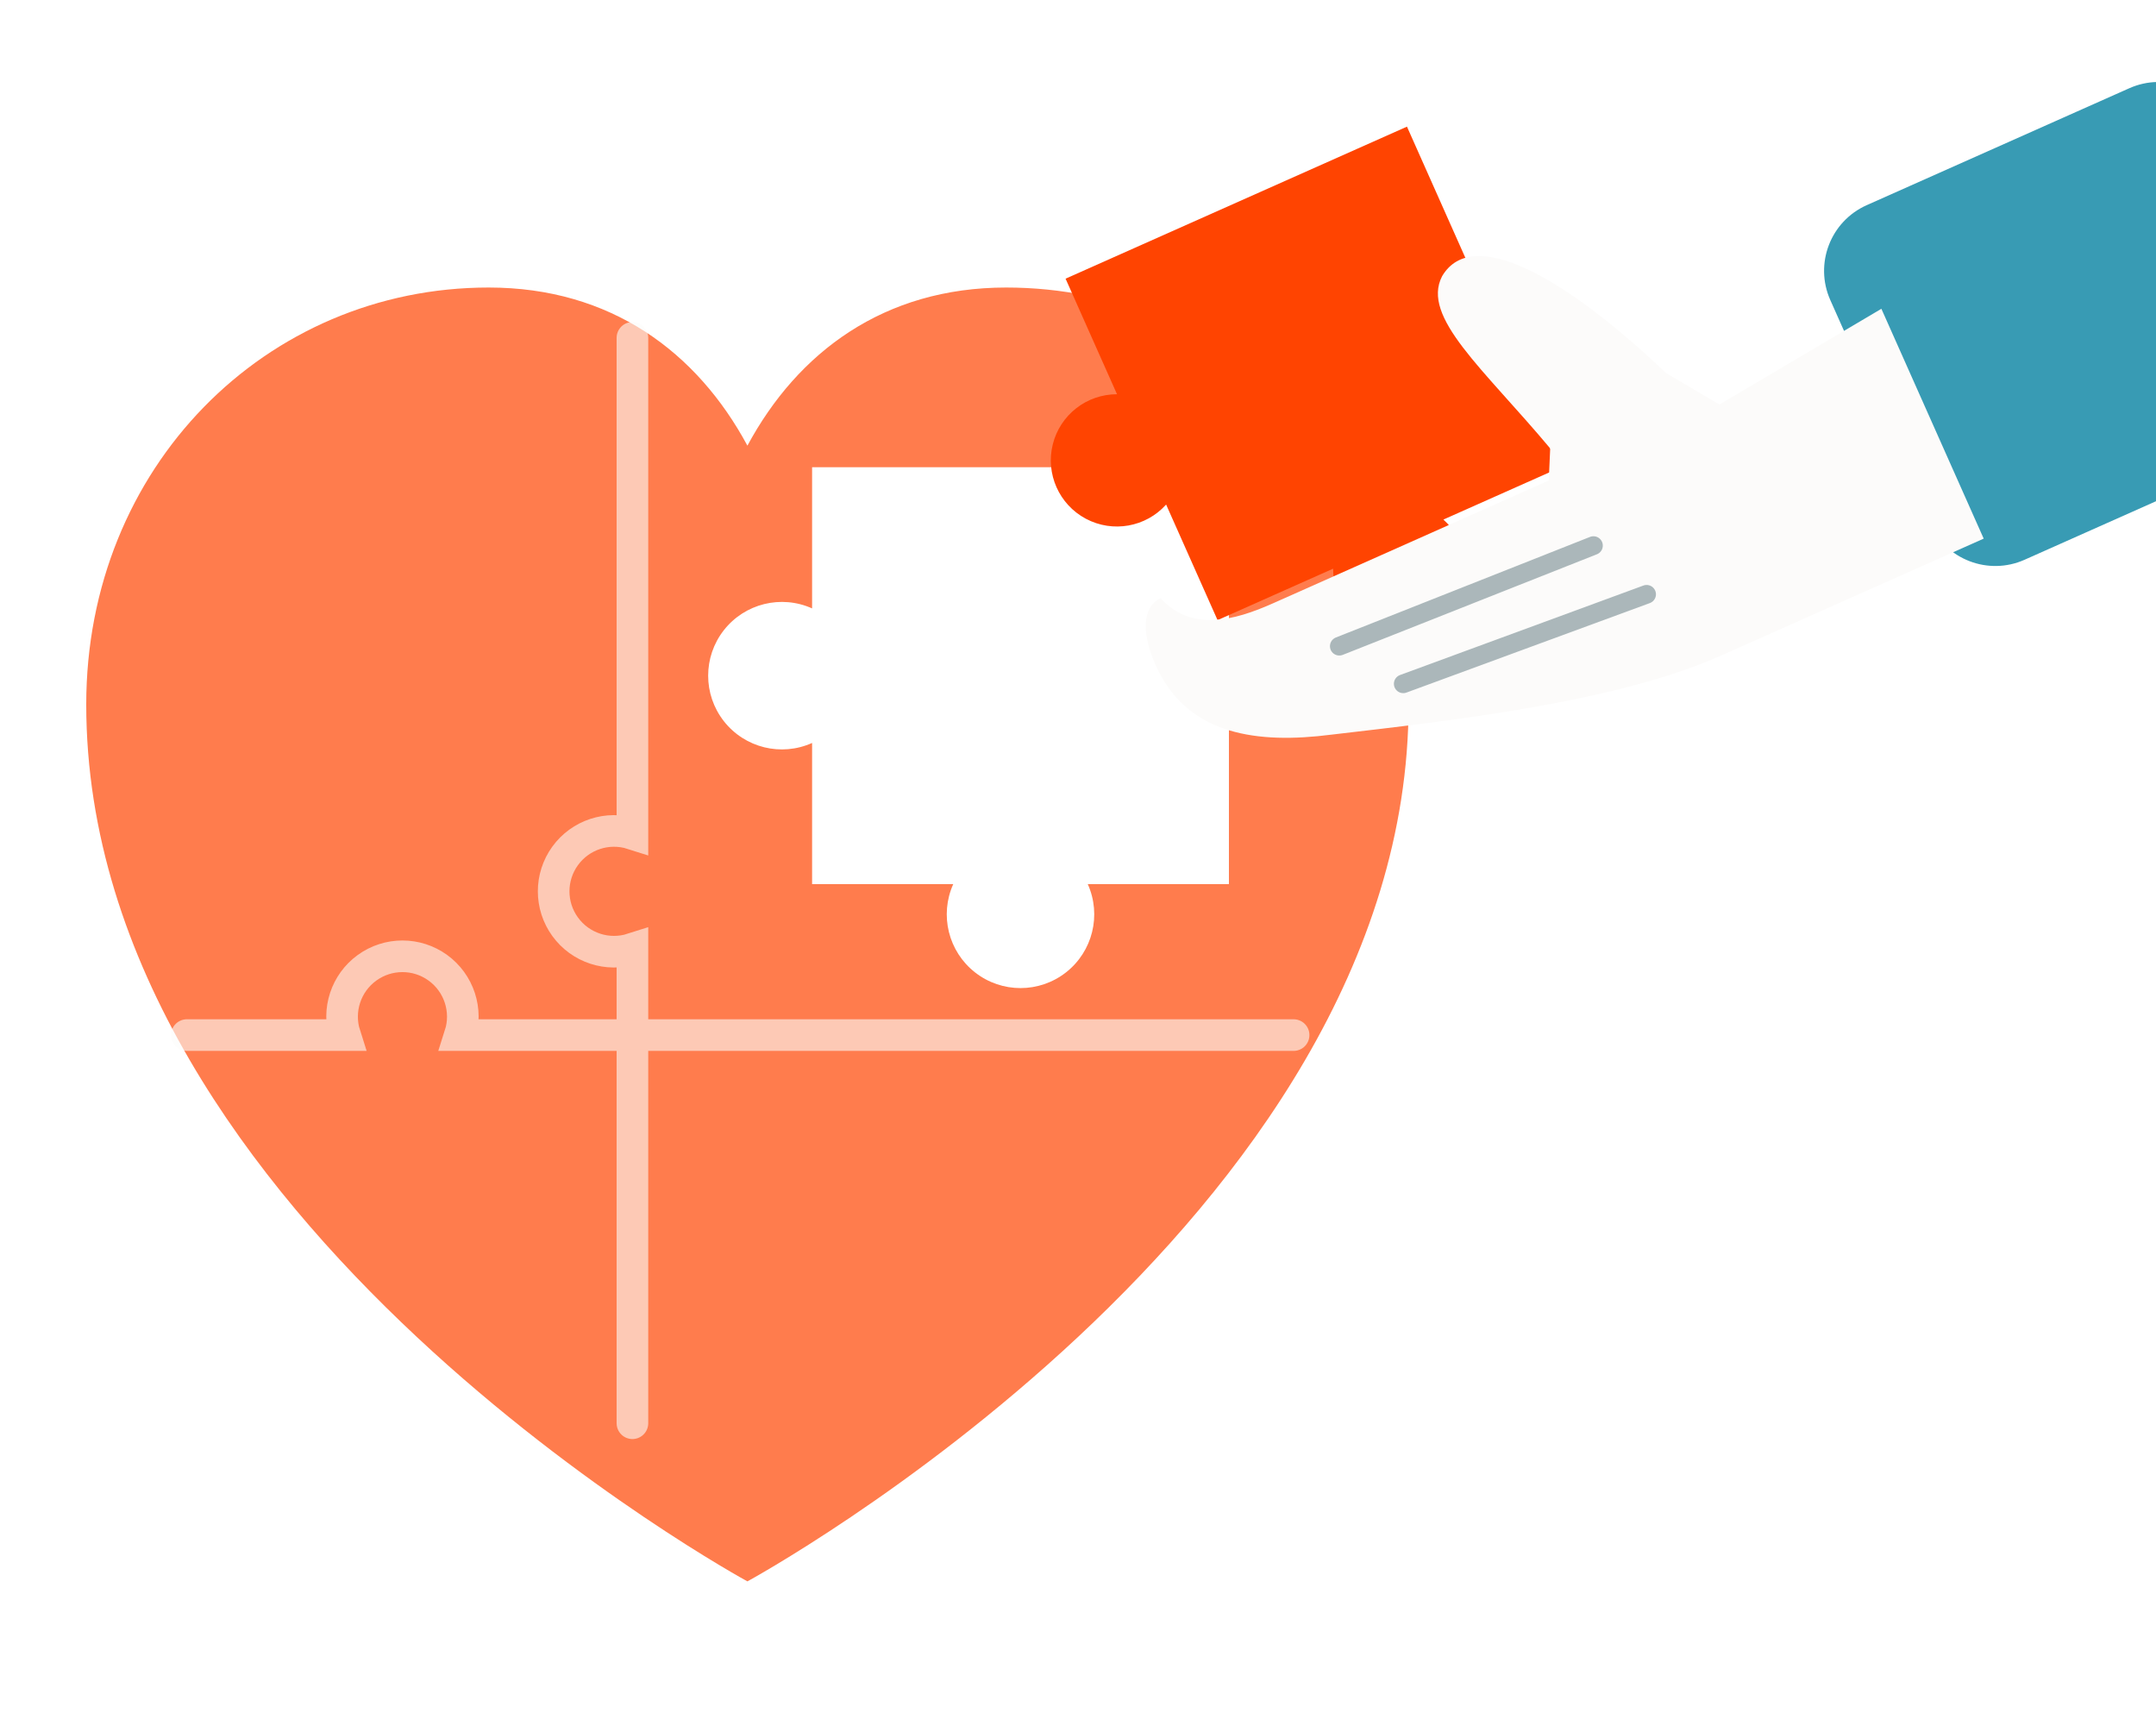
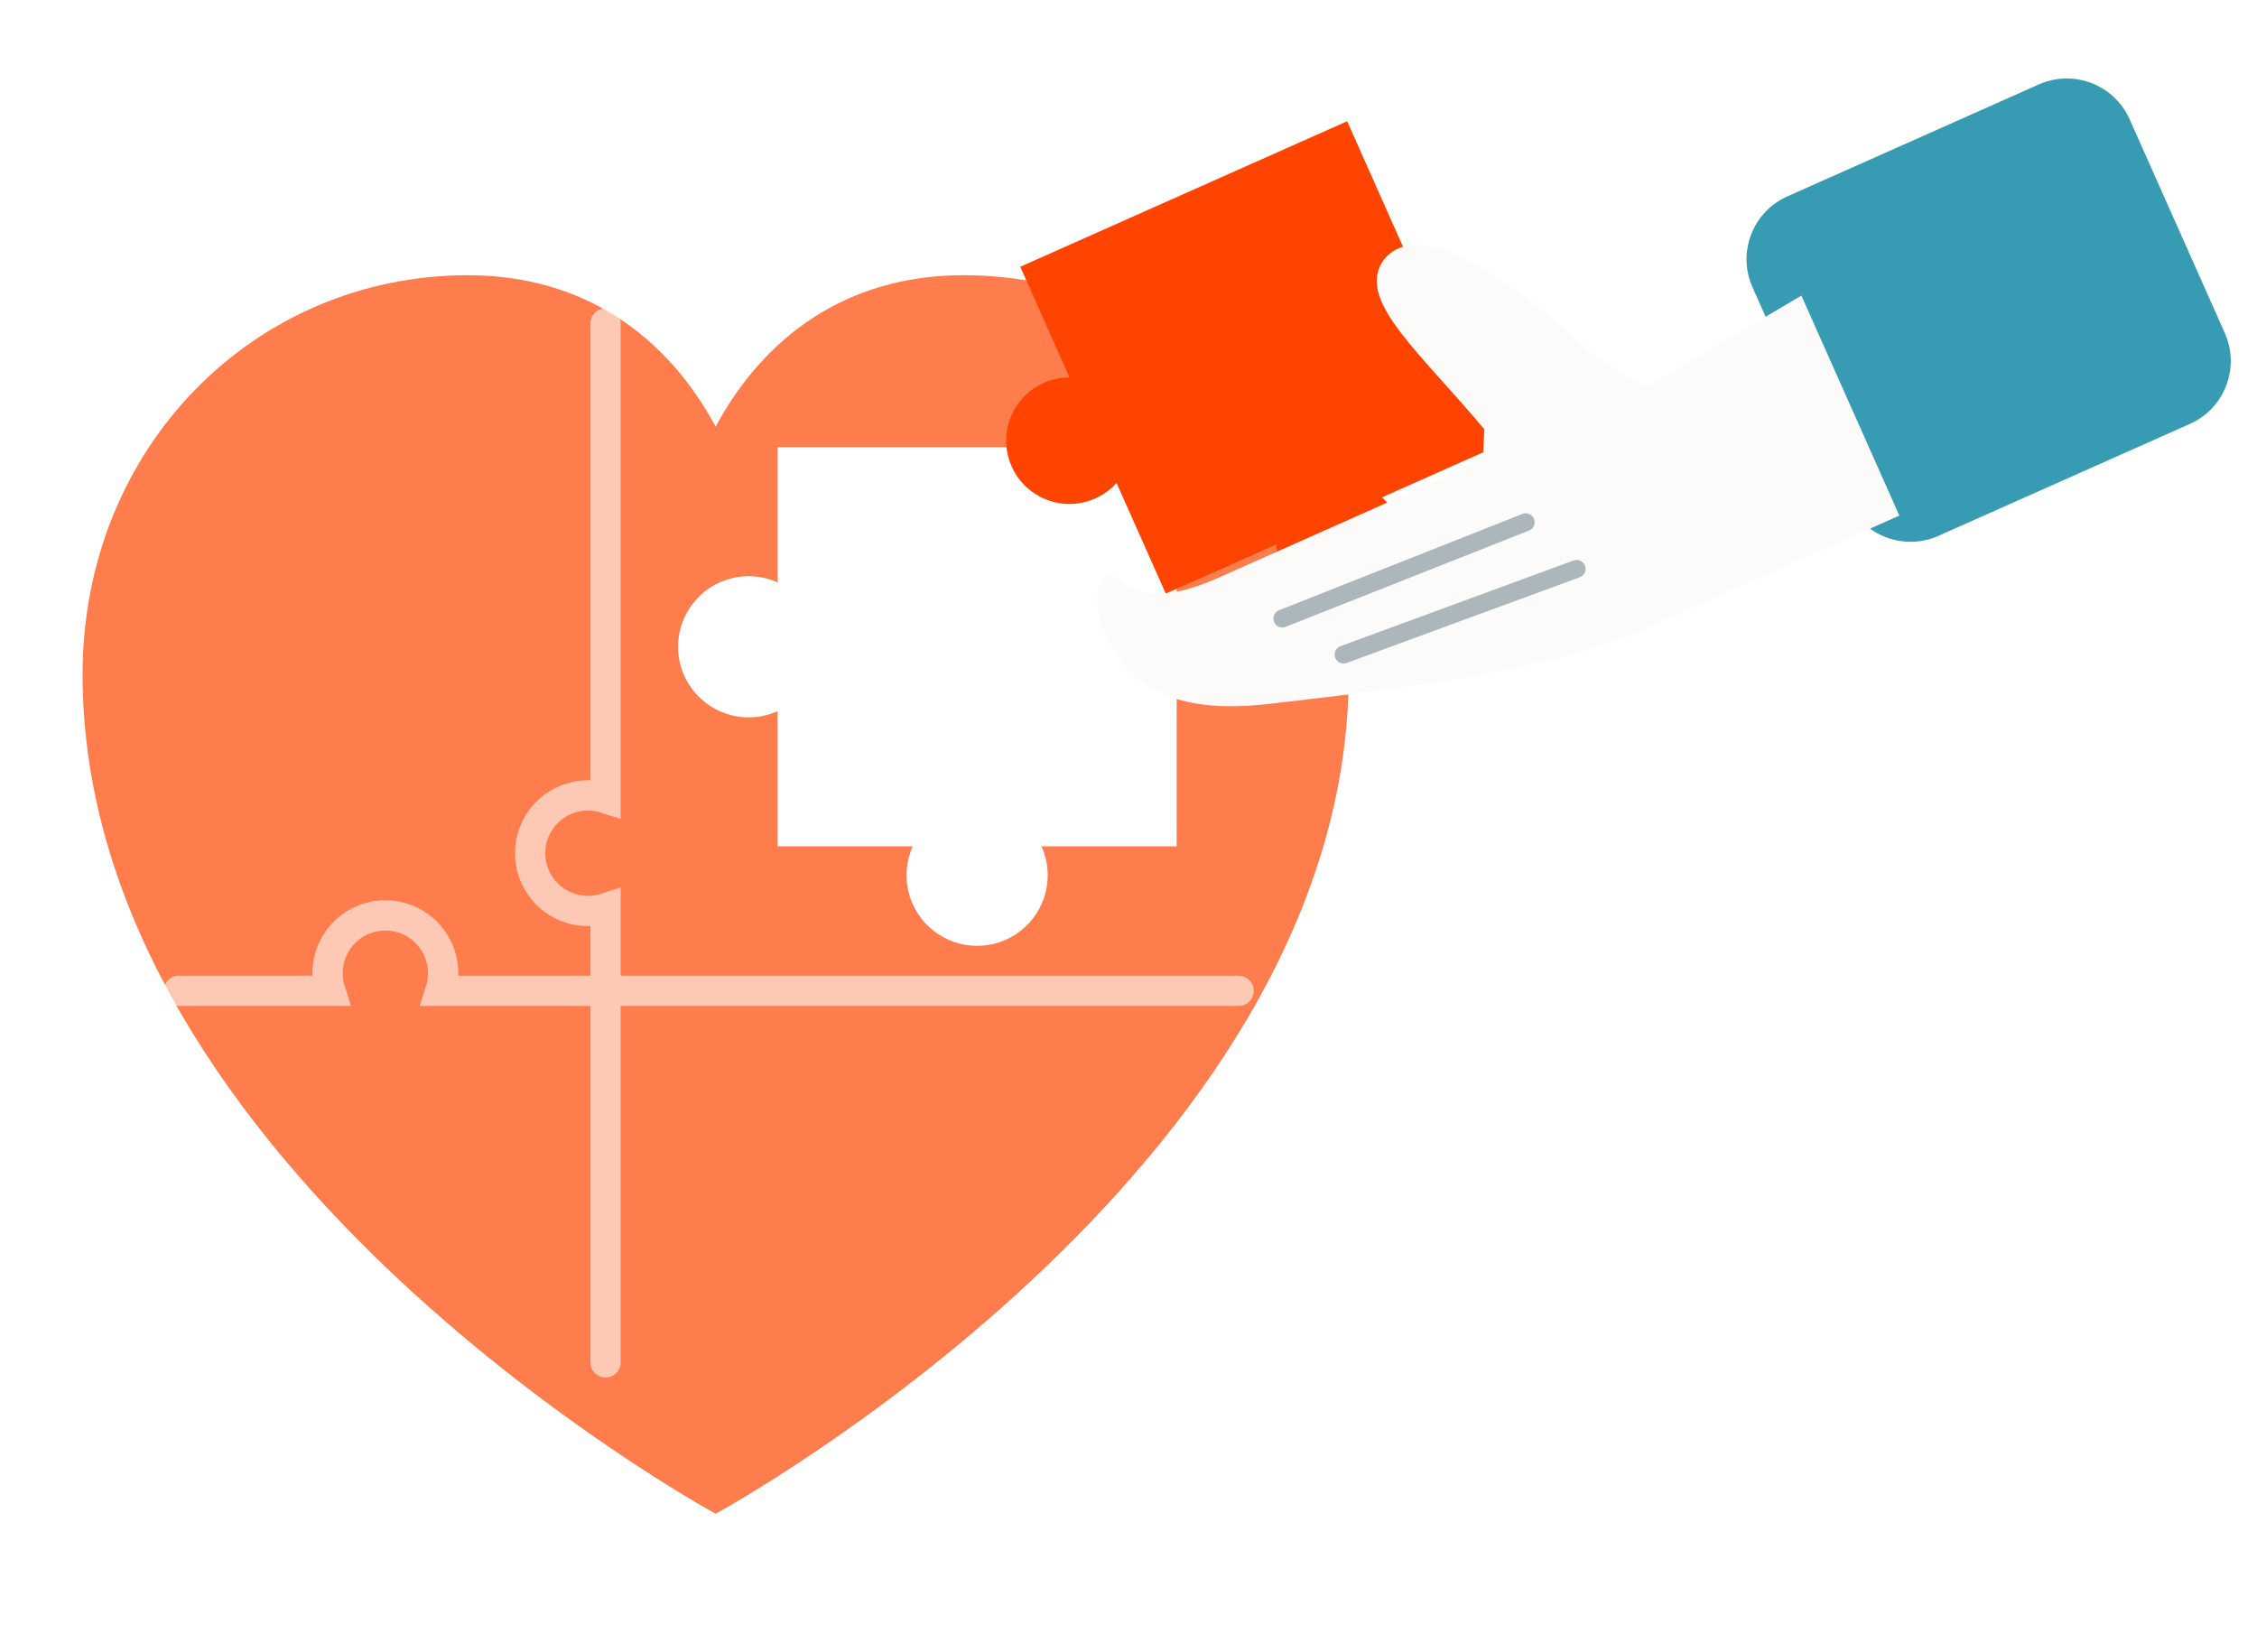
- <svg xmlns="http://www.w3.org/2000/svg" viewBox="0 0 150 120">
+ <svg xmlns="http://www.w3.org/2000/svg" viewBox="0 0 164 120">
  <path fill="#ff7c4d" fill-rule="evenodd" d="M52 110 C52 110 6 85 6 49 C6 32.5 18.5 20 34 20 C42.5 20 48.5 24.5 52 31 C55.5 24.5 61.5 20 70 20 C85.5 20 98 32.5 98 49 C98 85 52 110 52 110 Z M56.5 32.5 H85.5 V61.5 H75.68 A5.13 5.13 0 1 1 66.32 61.5 H56.5 V51.68 A5.13 5.13 0 1 1 56.5 42.32 Z" />
  <path d="M44 23.5 V58 A4.2 4.2 0 1 0 44 66 V99 M13 72 H24 A4.2 4.2 0 1 1 32 72 H90" fill="none" stroke="#fcfbfa" stroke-opacity=".6" stroke-width="2.2" stroke-linecap="round" />
  <g transform="translate(84 44) rotate(-24)">
    <path d="M0 0 H26 V26 H17.2 A4.6 4.6 0 1 1 8.8 26 H0 V17.2 A4.6 4.6 0 1 1 0 8.8 Z" transform="translate(1 -26.5)" fill="#ff4401" />
    <rect x="49" y="-8.5" width="30" height="27" rx="5" fill="#389bb4" />
    <path d="M-2 -3.5 C-1 -0.5 2 0 5 0 L26 0 L27 -2 C25 -9 22.5 -14 25 -16 C28.5 -18.5 33 -12 36.5 -3.5 L39 0 L52 -1.5 L52 16 L32 16 C24 16 13 12.5 5 10 C0 8.5 -4 6 -4.2 1 C-4.3 -1.8 -3.4 -3.5 -2 -3.5 Z" fill="#fcfbfa" />
    <path d="M8 4.6 L27 5.4 M11 8.8 L29 10" stroke="#153a43" stroke-opacity=".35" stroke-width="1.3" stroke-linecap="round" fill="none" />
  </g>
</svg>
